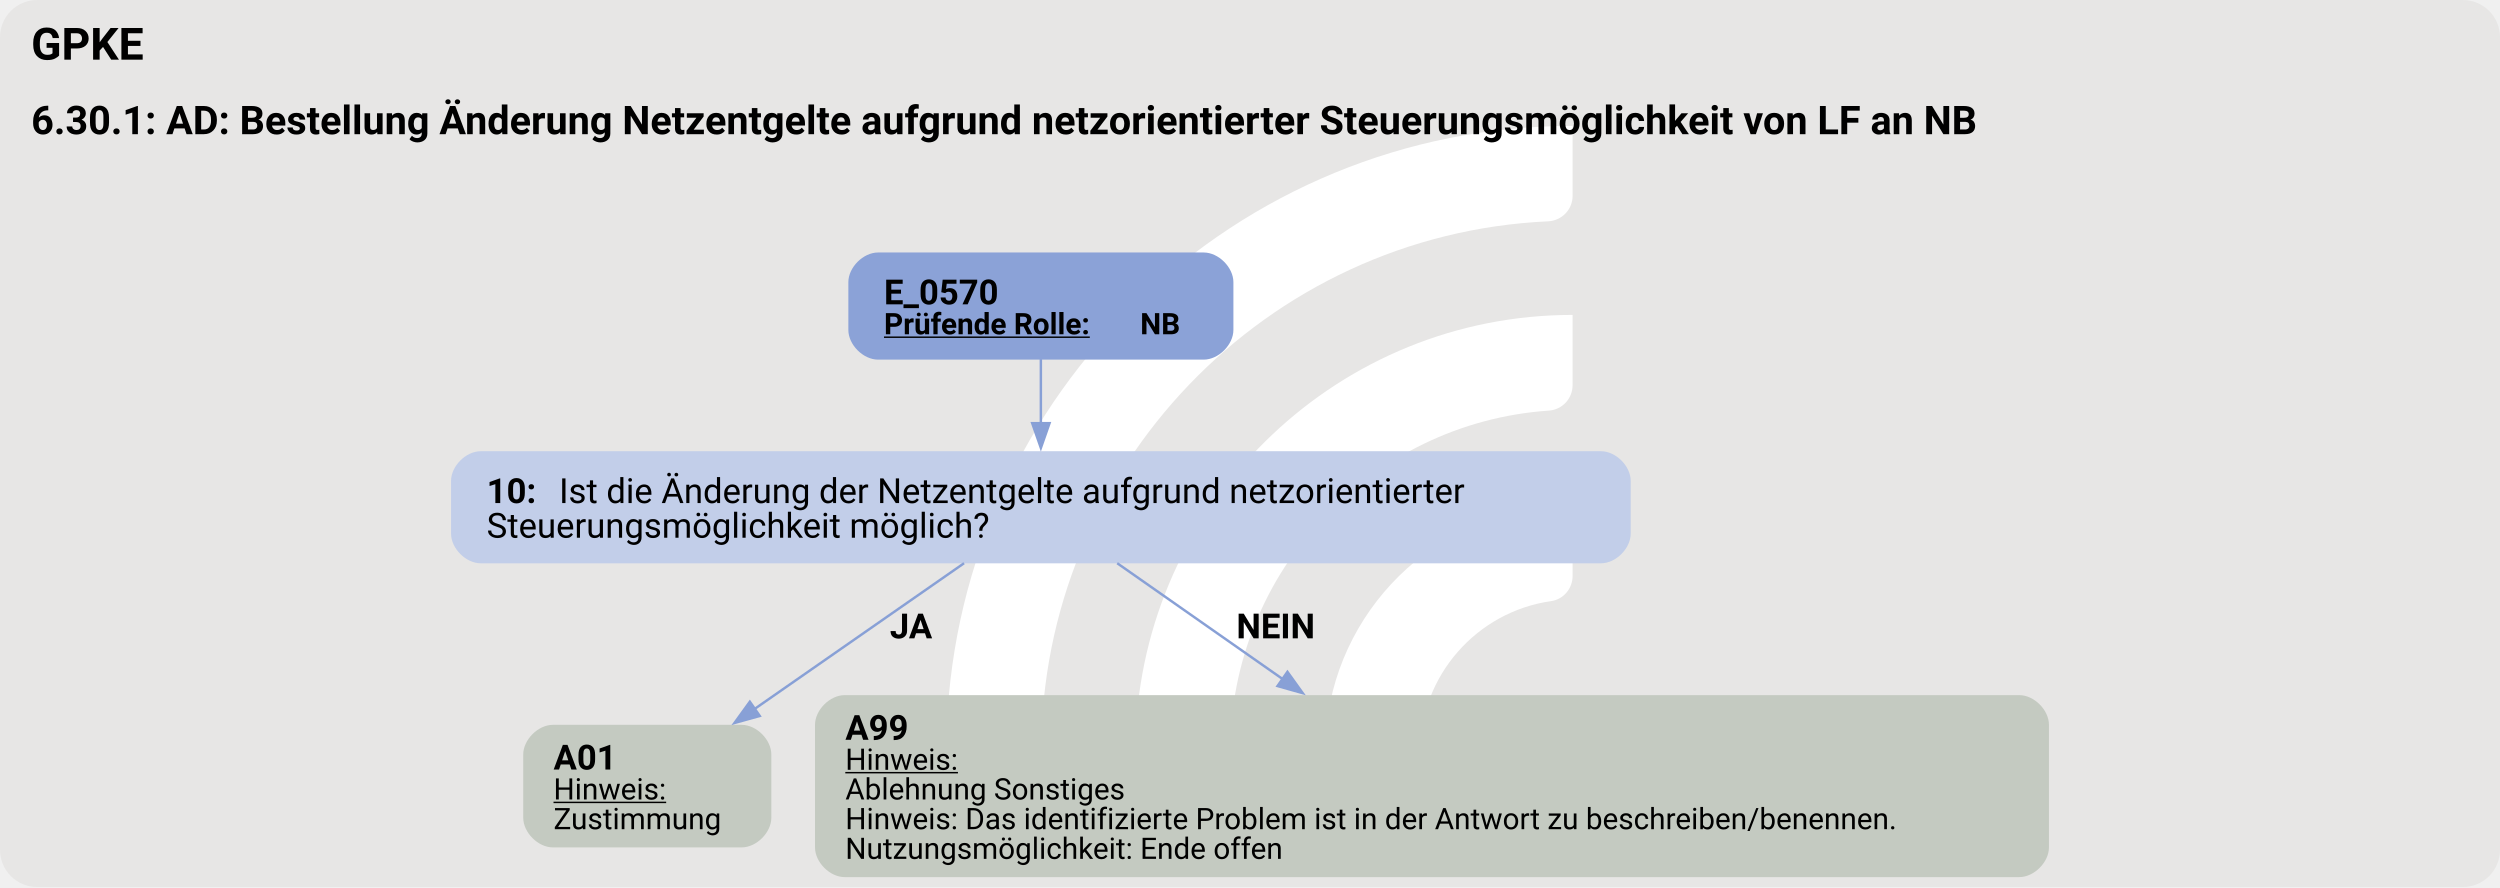
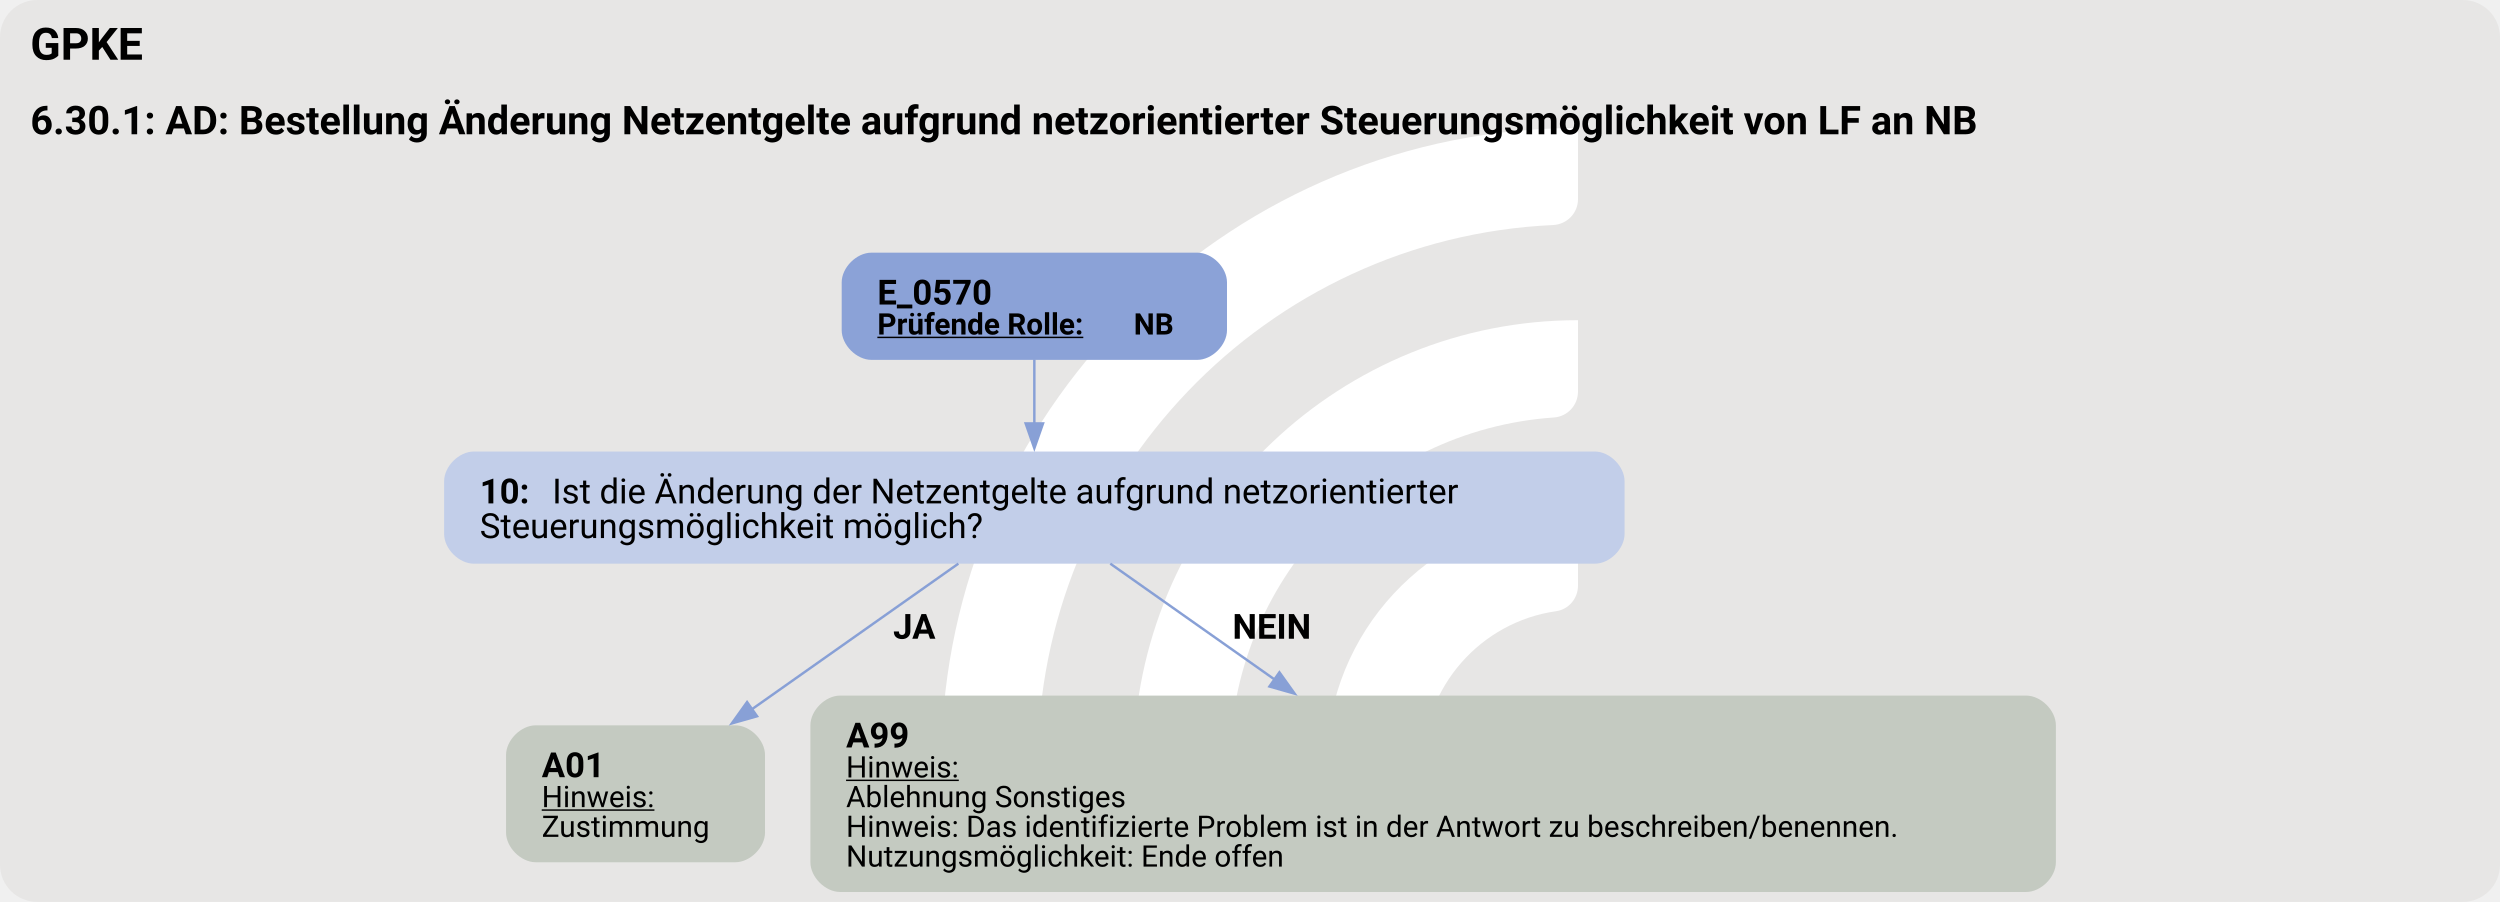
- <svg xmlns="http://www.w3.org/2000/svg" version="1.1" width="1345.333px" viewBox="0 0 1345.333 477.333" height="477.333px">
+ <svg xmlns="http://www.w3.org/2000/svg" version="1.1" width="1345.333px" viewBox="0 0 1345.333 485.333" height="485.333px">
  <g>
-     <svg version="1.1" width="1345.333px" viewBox="0 0 1345.333 477.333" height="477.333px">
-       <rect fill="#e7e6e5" x="0" y="0" width="1345.333" height="477.333" rx="20" ry="20" />
+     <svg version="1.1" width="1345.333px" viewBox="0 0 1345.333 485.333" height="485.333px">
+       <rect fill="#e7e6e5" x="0" y="0" width="1345.333" height="485.333" rx="20" ry="20" />
      <g>
-         <g transform="translate(478.0098, 47.73333) scale(1 1) translate(0, 0) scale(0.6721111 0.6721111) ">
+         <g transform="translate(474.7474, 48.53333) scale(1 1) translate(0, 0) scale(0.6833756 0.6833756) ">
          <defs>
            <style>.cls-1{fill:#fff;}</style>
          </defs>
          <path class="cls-1" d="M122.44,531.2h-56.1c-11,0-19.9-9.12-19.46-20.11C57.47,243.89,278.15,29.78,547.91,29.78v56.02c0,10.98-8.69,19.89-19.66,20.39-225.51,10.31-405.8,197-405.8,425Z" />
          <path class="cls-1" d="M273.78,531.2h-55.93c-11.23,0-20.09-9.48-19.43-20.69,10.74-183.44,163.39-329.39,349.48-329.39v56.26c0,10.71-8.27,19.62-18.96,20.35-142.35,9.77-255.17,128.69-255.17,273.46Z" />
          <path class="cls-1" d="M425.77,531.2h-55.45c-11.65,0-20.6-10.17-19.33-21.75,10.87-99.03,95.03-176.34,196.92-176.34v57.01c0,10.05-7.28,18.75-17.23,20.16-59.22,8.4-104.91,59.42-104.91,120.92Z" />
        </g>
-         <svg width="1009pt" height="358pt" viewBox="0.00 0.00 1008.75 358.33">
-           <g id="graph0" class="graph" transform="scale(1 1) rotate(0) translate(4 354.33)">
-             <text text-anchor="start" x="8" y="-330.23" font-family="Roboto, sans-serif" font-weight="bold" font-size="18.00">GPKE</text>
-             <text text-anchor="start" x="8" y="-300.13" font-family="Roboto, sans-serif" font-weight="bold" font-size="16.00">6.30.1: AD: Bestellung Änderung Netzentgelte aufgrund netzorientierter Steuerungsmöglichkeit von LF an NB</text>
+         <svg width="1009pt" height="364pt" viewBox="0.00 0.00 1008.75 364.09">
+           <g id="graph0" class="graph" transform="scale(1 1) rotate(0) translate(4 360.09)">
+             <text text-anchor="start" x="8" y="-335.99" font-family="Roboto, sans-serif" font-weight="bold" font-size="18.00">GPKE</text>
+             <text text-anchor="start" x="8" y="-305.89" font-family="Roboto, sans-serif" font-weight="bold" font-size="16.00">6.30.1: AD: Bestellung Änderung Netzentgelte aufgrund netzorientierter Steuerungsmöglichkeit von LF an NB</text>
            <g id="node1" class="node">
-               <path fill="#8ba2d7" stroke="black" stroke-width="0" d="M481.67,-252.33C481.67,-252.33 350.12,-252.33 350.12,-252.33 344.12,-252.33 338.12,-246.33 338.12,-240.33 338.12,-240.33 338.12,-221.05 338.12,-221.05 338.12,-215.05 344.12,-209.05 350.12,-209.05 350.12,-209.05 481.67,-209.05 481.67,-209.05 487.67,-209.05 493.67,-215.05 493.67,-221.05 493.67,-221.05 493.67,-240.33 493.67,-240.33 493.67,-246.33 487.67,-252.33 481.67,-252.33" />
-               <text text-anchor="start" x="352.52" y="-231.39" font-family="Roboto, sans-serif" font-weight="bold" font-size="14.00">E_0570</text>
-               <text text-anchor="start" x="352.52" y="-219.29" font-family="Roboto, sans-serif" font-weight="bold" text-decoration="underline" font-size="12.00">Prüfende Rolle:</text>
-               <text text-anchor="start" x="456.02" y="-219.29" font-family="Roboto, sans-serif" font-weight="bold" font-size="12.00"> NB</text>
+               <path fill="#8ba2d7" stroke="black" stroke-width="0" d="M479.09,-258.09C479.09,-258.09 347.54,-258.09 347.54,-258.09 341.54,-258.09 335.54,-252.09 335.54,-246.09 335.54,-246.09 335.54,-226.81 335.54,-226.81 335.54,-220.81 341.54,-214.81 347.54,-214.81 347.54,-214.81 479.09,-214.81 479.09,-214.81 485.09,-214.81 491.09,-220.81 491.09,-226.81 491.09,-226.81 491.09,-246.09 491.09,-246.09 491.09,-252.09 485.09,-258.09 479.09,-258.09" />
+               <text text-anchor="start" x="349.94" y="-237.15" font-family="Roboto, sans-serif" font-weight="bold" font-size="14.00">E_0570</text>
+               <text text-anchor="start" x="349.94" y="-225.05" font-family="Roboto, sans-serif" font-weight="bold" text-decoration="underline" font-size="12.00">Prüfende Rolle:</text>
+               <text text-anchor="start" x="453.44" y="-225.05" font-family="Roboto, sans-serif" font-weight="bold" font-size="12.00"> NB</text>
            </g>
            <g id="node2" class="node">
-               <path fill="#c2cee9" stroke="black" stroke-width="0" d="M642.17,-172.05C642.17,-172.05 189.62,-172.05 189.62,-172.05 183.62,-172.05 177.62,-166.05 177.62,-160.05 177.62,-160.05 177.62,-138.77 177.62,-138.77 177.62,-132.77 183.62,-126.77 189.62,-126.77 189.62,-126.77 642.17,-126.77 642.17,-126.77 648.17,-126.77 654.17,-132.77 654.17,-138.77 654.17,-138.77 654.17,-160.05 654.17,-160.05 654.17,-166.05 648.17,-172.05 642.17,-172.05" />
-               <text text-anchor="start" x="192.02" y="-151.11" font-family="Roboto, sans-serif" font-weight="bold" font-size="14.00">10: </text>
-               <text text-anchor="start" x="221.27" y="-151.11" font-family="Roboto, sans-serif" font-size="14.00">Ist die Änderung der Netzentgelte aufgrund netzorientierter</text>
-               <text text-anchor="start" x="192.02" y="-137.11" font-family="Roboto, sans-serif" font-size="14.00">Steuerungsmöglichkeit möglich?</text>
+               <path fill="#c2cee9" stroke="black" stroke-width="0" d="M639.59,-177.81C639.59,-177.81 187.04,-177.81 187.04,-177.81 181.04,-177.81 175.04,-171.81 175.04,-165.81 175.04,-165.81 175.04,-144.53 175.04,-144.53 175.04,-138.53 181.04,-132.53 187.04,-132.53 187.04,-132.53 639.59,-132.53 639.59,-132.53 645.59,-132.53 651.59,-138.53 651.59,-144.53 651.59,-144.53 651.59,-165.81 651.59,-165.81 651.59,-171.81 645.59,-177.81 639.59,-177.81" />
+               <text text-anchor="start" x="189.44" y="-156.87" font-family="Roboto, sans-serif" font-weight="bold" font-size="14.00">10: </text>
+               <text text-anchor="start" x="218.69" y="-156.87" font-family="Roboto, sans-serif" font-size="14.00">Ist die Änderung der Netzentgelte aufgrund netzorientierter</text>
+               <text text-anchor="start" x="189.44" y="-142.87" font-family="Roboto, sans-serif" font-size="14.00">Steuerungsmöglichkeit möglich?</text>
            </g>
            <g id="edge1" class="edge">
-               <path fill="none" stroke="#88a0d6" d="M415.89,-209.27C415.89,-201.3 415.89,-191.95 415.89,-183.09" />
-               <polygon fill="#88a0d6" stroke="#88a0d6" points="419.39,-183.38 415.89,-173.38 412.39,-183.38 419.39,-183.38" />
+               <path fill="none" stroke="#88a0d6" d="M413.31,-215.03C413.31,-207.06 413.31,-197.71 413.31,-188.85" />
+               <polygon fill="#88a0d6" stroke="#88a0d6" points="416.81,-189.14 413.31,-179.14 409.81,-189.14 416.81,-189.14" />
            </g>
            <g id="node3" class="node">
-               <path fill="#c4cac1" stroke="black" stroke-width="0" d="M295.01,-61.52C295.01,-61.52 218.78,-61.52 218.78,-61.52 212.78,-61.52 206.78,-55.52 206.78,-49.52 206.78,-49.52 206.78,-24 206.78,-24 206.78,-18 212.78,-12 218.78,-12 218.78,-12 295.01,-12 295.01,-12 301.01,-12 307.01,-18 307.01,-24 307.01,-24 307.01,-49.52 307.01,-49.52 307.01,-55.52 301.01,-61.52 295.01,-61.52" />
-               <text text-anchor="start" x="219.02" y="-43.46" font-family="Roboto, sans-serif" font-weight="bold" font-size="14.00">A01</text>
-               <text text-anchor="start" x="219.02" y="-31.36" font-family="Roboto, sans-serif" text-decoration="underline" font-size="12.00">Hinweis:</text>
-               <text text-anchor="start" x="219.02" y="-19.36" font-family="Roboto, sans-serif" font-size="12.00">Zustimmung</text>
+               <path fill="#c4cac1" stroke="black" stroke-width="0" d="M292.59,-67.28C292.59,-67.28 212.04,-67.28 212.04,-67.28 206.04,-67.28 200.04,-61.28 200.04,-55.28 200.04,-55.28 200.04,-24 200.04,-24 200.04,-18 206.04,-12 212.04,-12 212.04,-12 292.59,-12 292.59,-12 298.59,-12 304.59,-18 304.59,-24 304.59,-24 304.59,-55.28 304.59,-55.28 304.59,-61.28 298.59,-67.28 292.59,-67.28" />
+               <text text-anchor="start" x="214.44" y="-46.34" font-family="Roboto, sans-serif" font-weight="bold" font-size="14.00">A01</text>
+               <text text-anchor="start" x="214.44" y="-34.24" font-family="Roboto, sans-serif" text-decoration="underline" font-size="12.00">Hinweis:</text>
+               <text text-anchor="start" x="214.44" y="-22.24" font-family="Roboto, sans-serif" font-size="12.00">Zustimmung</text>
            </g>
            <g id="edge2" class="edge">
-               <path fill="none" stroke="#88a0d6" d="M384.86,-126.81C360.69,-109.99 326.85,-86.44 300.04,-67.79" />
-               <polygon fill="#88a0d6" stroke="#88a0d6" points="302.33,-65.11 292.12,-62.27 298.33,-70.86 302.33,-65.11" />
-               <text text-anchor="start" x="354.89" y="-96.47" font-family="Roboto, sans-serif" font-weight="bold" font-size="14.00">JA</text>
+               <path fill="none" stroke="#88a0d6" d="M382.65,-132.55C359.06,-115.92 326.07,-92.65 299.18,-73.69" />
+               <polygon fill="#88a0d6" stroke="#88a0d6" points="301.37,-70.95 291.18,-68.05 297.34,-76.67 301.37,-70.95" />
+               <text text-anchor="start" x="356.31" y="-102.23" font-family="Roboto, sans-serif" font-weight="bold" font-size="14.00">JA</text>
            </g>
            <g id="node4" class="node">
-               <path fill="#c4cac1" stroke="black" stroke-width="0" d="M811.13,-73.52C811.13,-73.52 336.65,-73.52 336.65,-73.52 330.65,-73.52 324.65,-67.52 324.65,-61.52 324.65,-61.52 324.65,-12 324.65,-12 324.65,-6 330.65,0 336.65,0 336.65,0 811.13,0 811.13,0 817.13,0 823.13,-6 823.13,-12 823.13,-12 823.13,-61.52 823.13,-61.52 823.13,-67.52 817.13,-73.52 811.13,-73.52" />
-               <text text-anchor="start" x="336.89" y="-55.46" font-family="Roboto, sans-serif" font-weight="bold" font-size="14.00">A99</text>
-               <text text-anchor="start" x="336.89" y="-43.36" font-family="Roboto, sans-serif" text-decoration="underline" font-size="12.00">Hinweis:</text>
-               <text text-anchor="start" x="336.89" y="-31.36" font-family="Roboto, sans-serif" font-size="12.00">Ablehnung Sonstiges</text>
-               <text text-anchor="start" x="336.89" y="-19.36" font-family="Roboto, sans-serif" font-size="12.00">Hinweis: Das identifizierte Problem ist in der Antwort zu beschreiben/benennen.</text>
-               <text text-anchor="start" x="336.89" y="-7.36" font-family="Roboto, sans-serif" font-size="12.00">Nutzungsmöglichkeit: Ende offen</text>
+               <path fill="#c4cac1" stroke="black" stroke-width="0" d="M813.71,-79.28C813.71,-79.28 334.91,-79.28 334.91,-79.28 328.91,-79.28 322.91,-73.28 322.91,-67.28 322.91,-67.28 322.91,-12 322.91,-12 322.91,-6 328.91,0 334.91,0 334.91,0 813.71,0 813.71,0 819.71,0 825.71,-6 825.71,-12 825.71,-12 825.71,-67.28 825.71,-67.28 825.71,-73.28 819.71,-79.28 813.71,-79.28" />
+               <text text-anchor="start" x="337.31" y="-58.34" font-family="Roboto, sans-serif" font-weight="bold" font-size="14.00">A99</text>
+               <text text-anchor="start" x="337.31" y="-46.24" font-family="Roboto, sans-serif" text-decoration="underline" font-size="12.00">Hinweis:</text>
+               <text text-anchor="start" x="337.31" y="-34.24" font-family="Roboto, sans-serif" font-size="12.00">Ablehnung Sonstiges</text>
+               <text text-anchor="start" x="337.31" y="-22.24" font-family="Roboto, sans-serif" font-size="12.00">Hinweis: Das identifizierte Problem ist in der Antwort zu beschreiben/benennen.</text>
+               <text text-anchor="start" x="337.31" y="-10.24" font-family="Roboto, sans-serif" font-size="12.00">Nutzungsmöglichkeit: Ende offen</text>
            </g>
            <g id="edge3" class="edge">
-               <path fill="none" stroke="#88a0d6" d="M446.73,-126.81C465.75,-113.49 490.8,-95.95 513.63,-79.96" />
-               <polygon fill="#88a0d6" stroke="#88a0d6" points="515.5,-82.93 521.68,-74.32 511.48,-77.19 515.5,-82.93" />
-               <text text-anchor="start" x="494.89" y="-96.47" font-family="Roboto, sans-serif" font-weight="bold" font-size="14.00">NEIN</text>
+               <path fill="none" stroke="#88a0d6" d="M443.97,-132.55C462.74,-119.32 487.46,-101.89 510.32,-85.76" />
+               <polygon fill="#88a0d6" stroke="#88a0d6" points="512.25,-88.68 518.41,-80.06 508.22,-82.96 512.25,-88.68" />
+               <text text-anchor="start" x="493.31" y="-102.23" font-family="Roboto, sans-serif" font-weight="bold" font-size="14.00">NEIN</text>
            </g>
          </g>
        </svg>
      </g>
    </svg>
  </g>
</svg>
